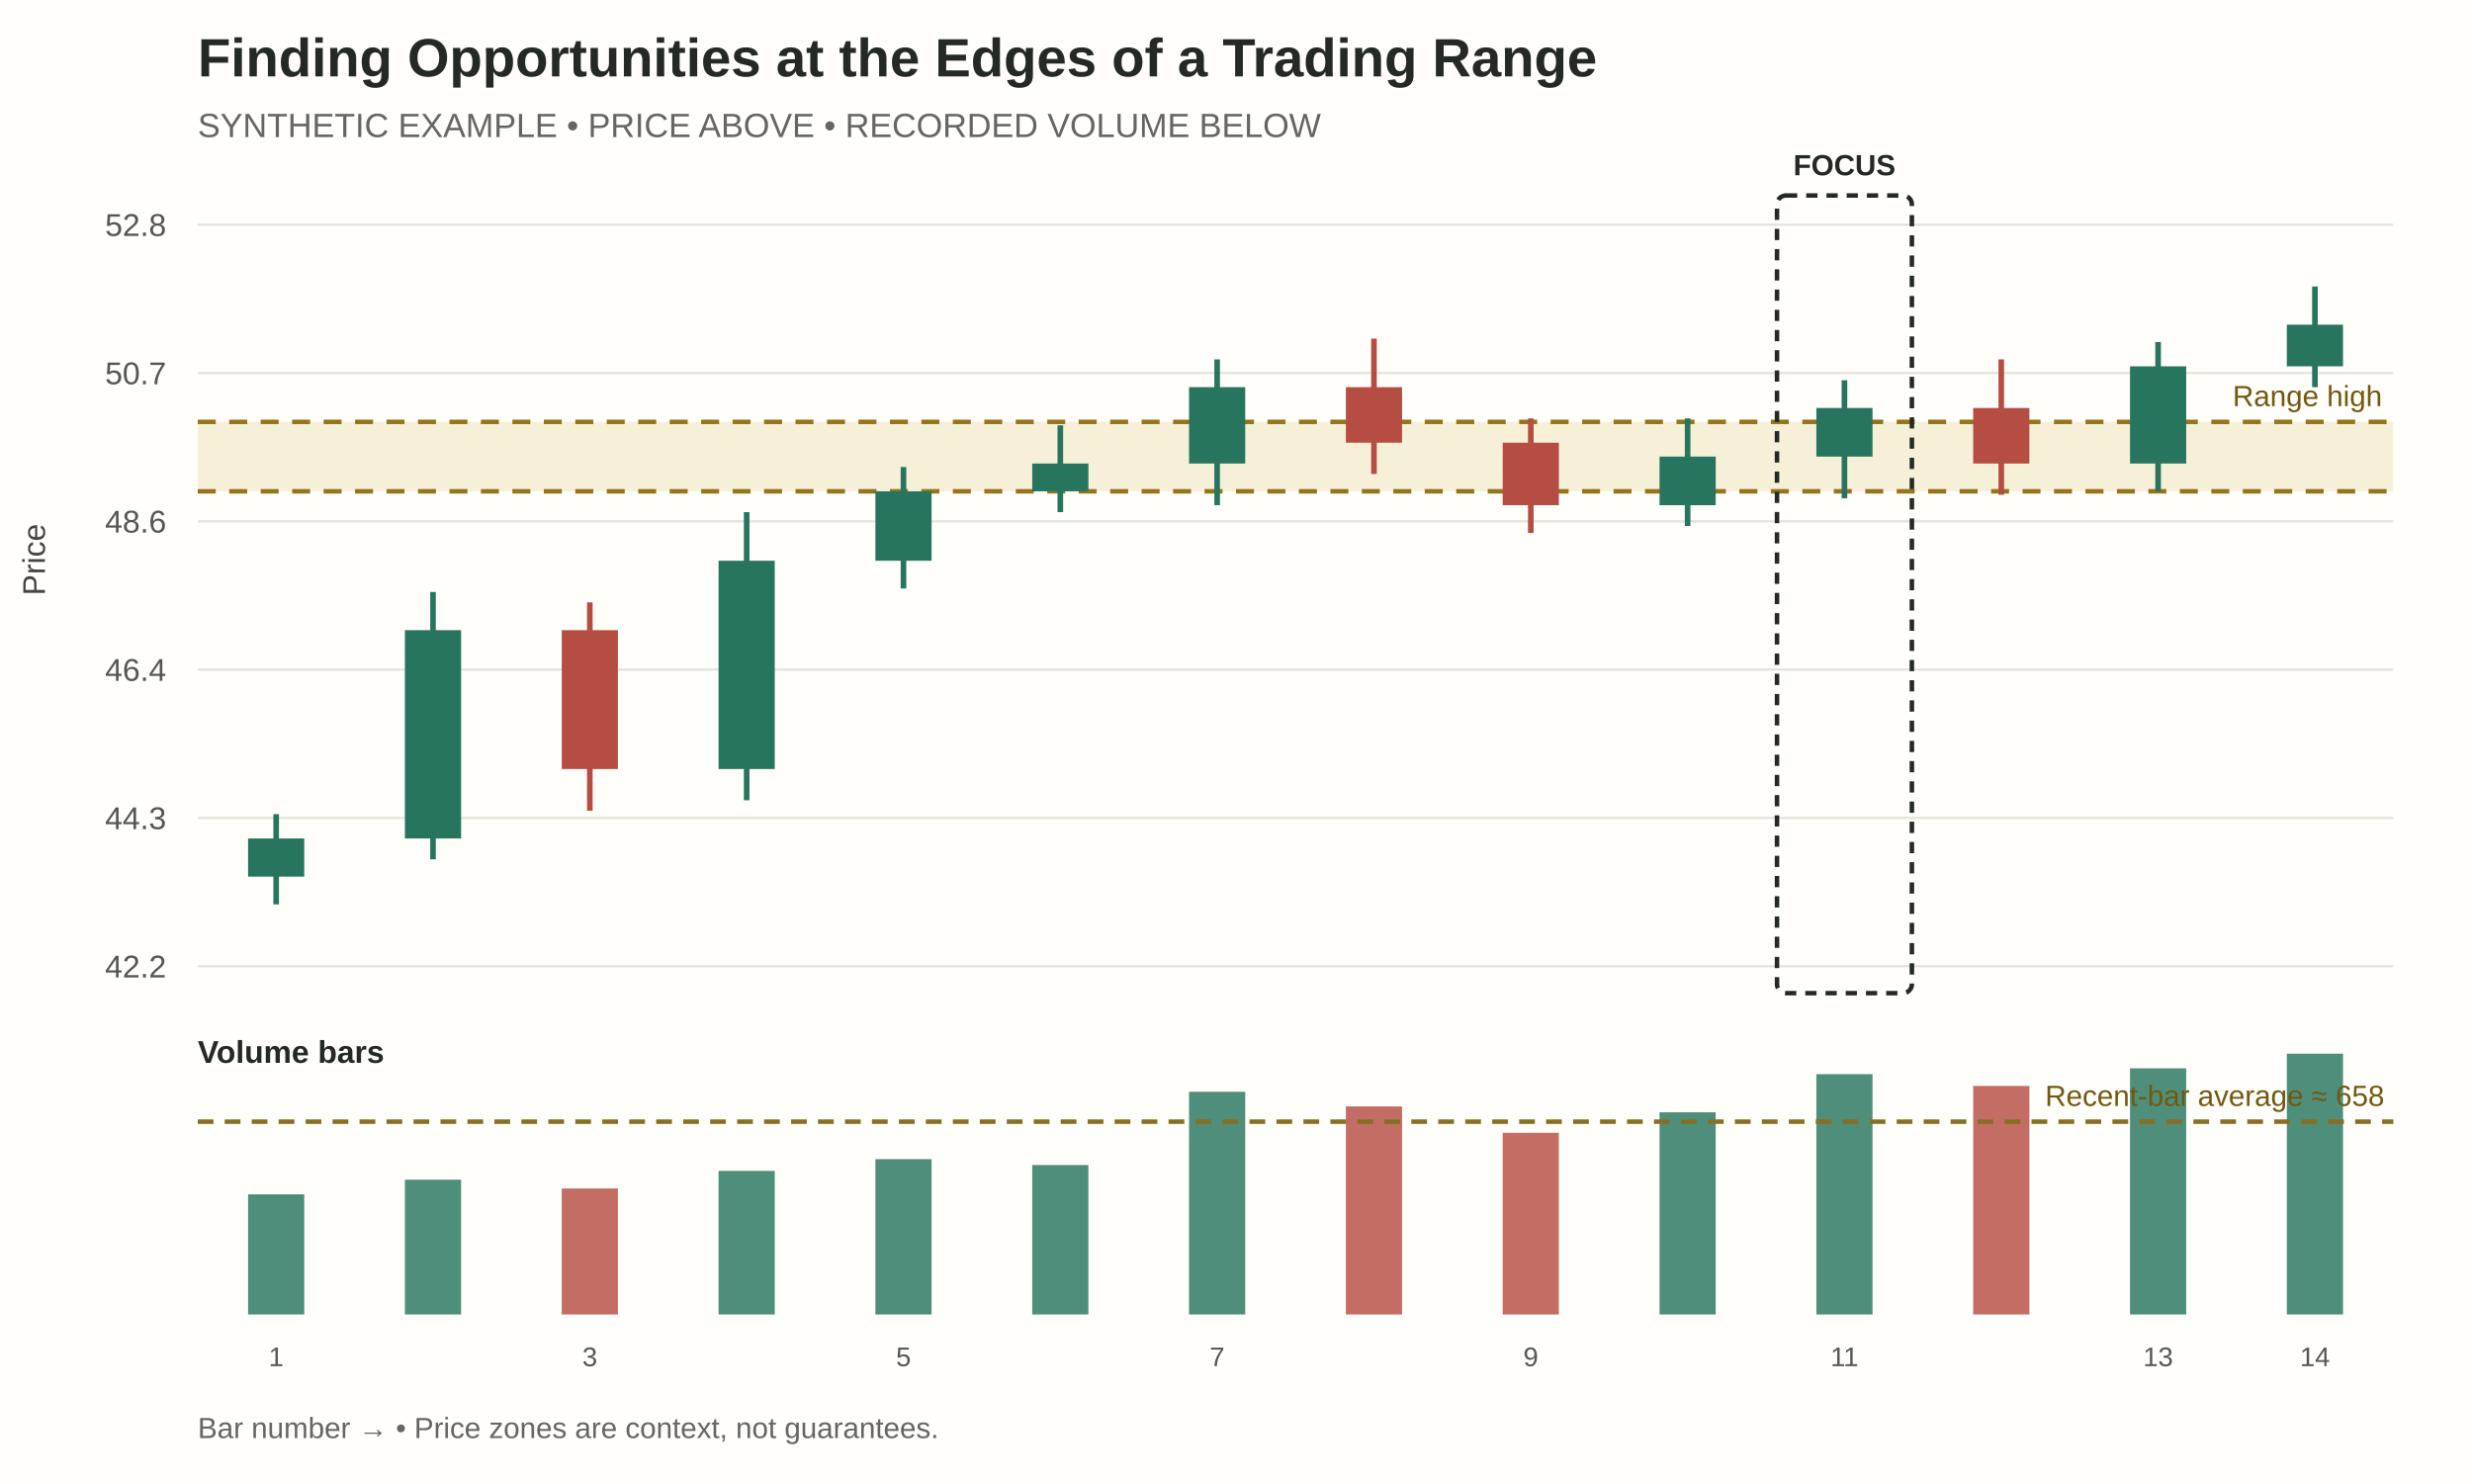
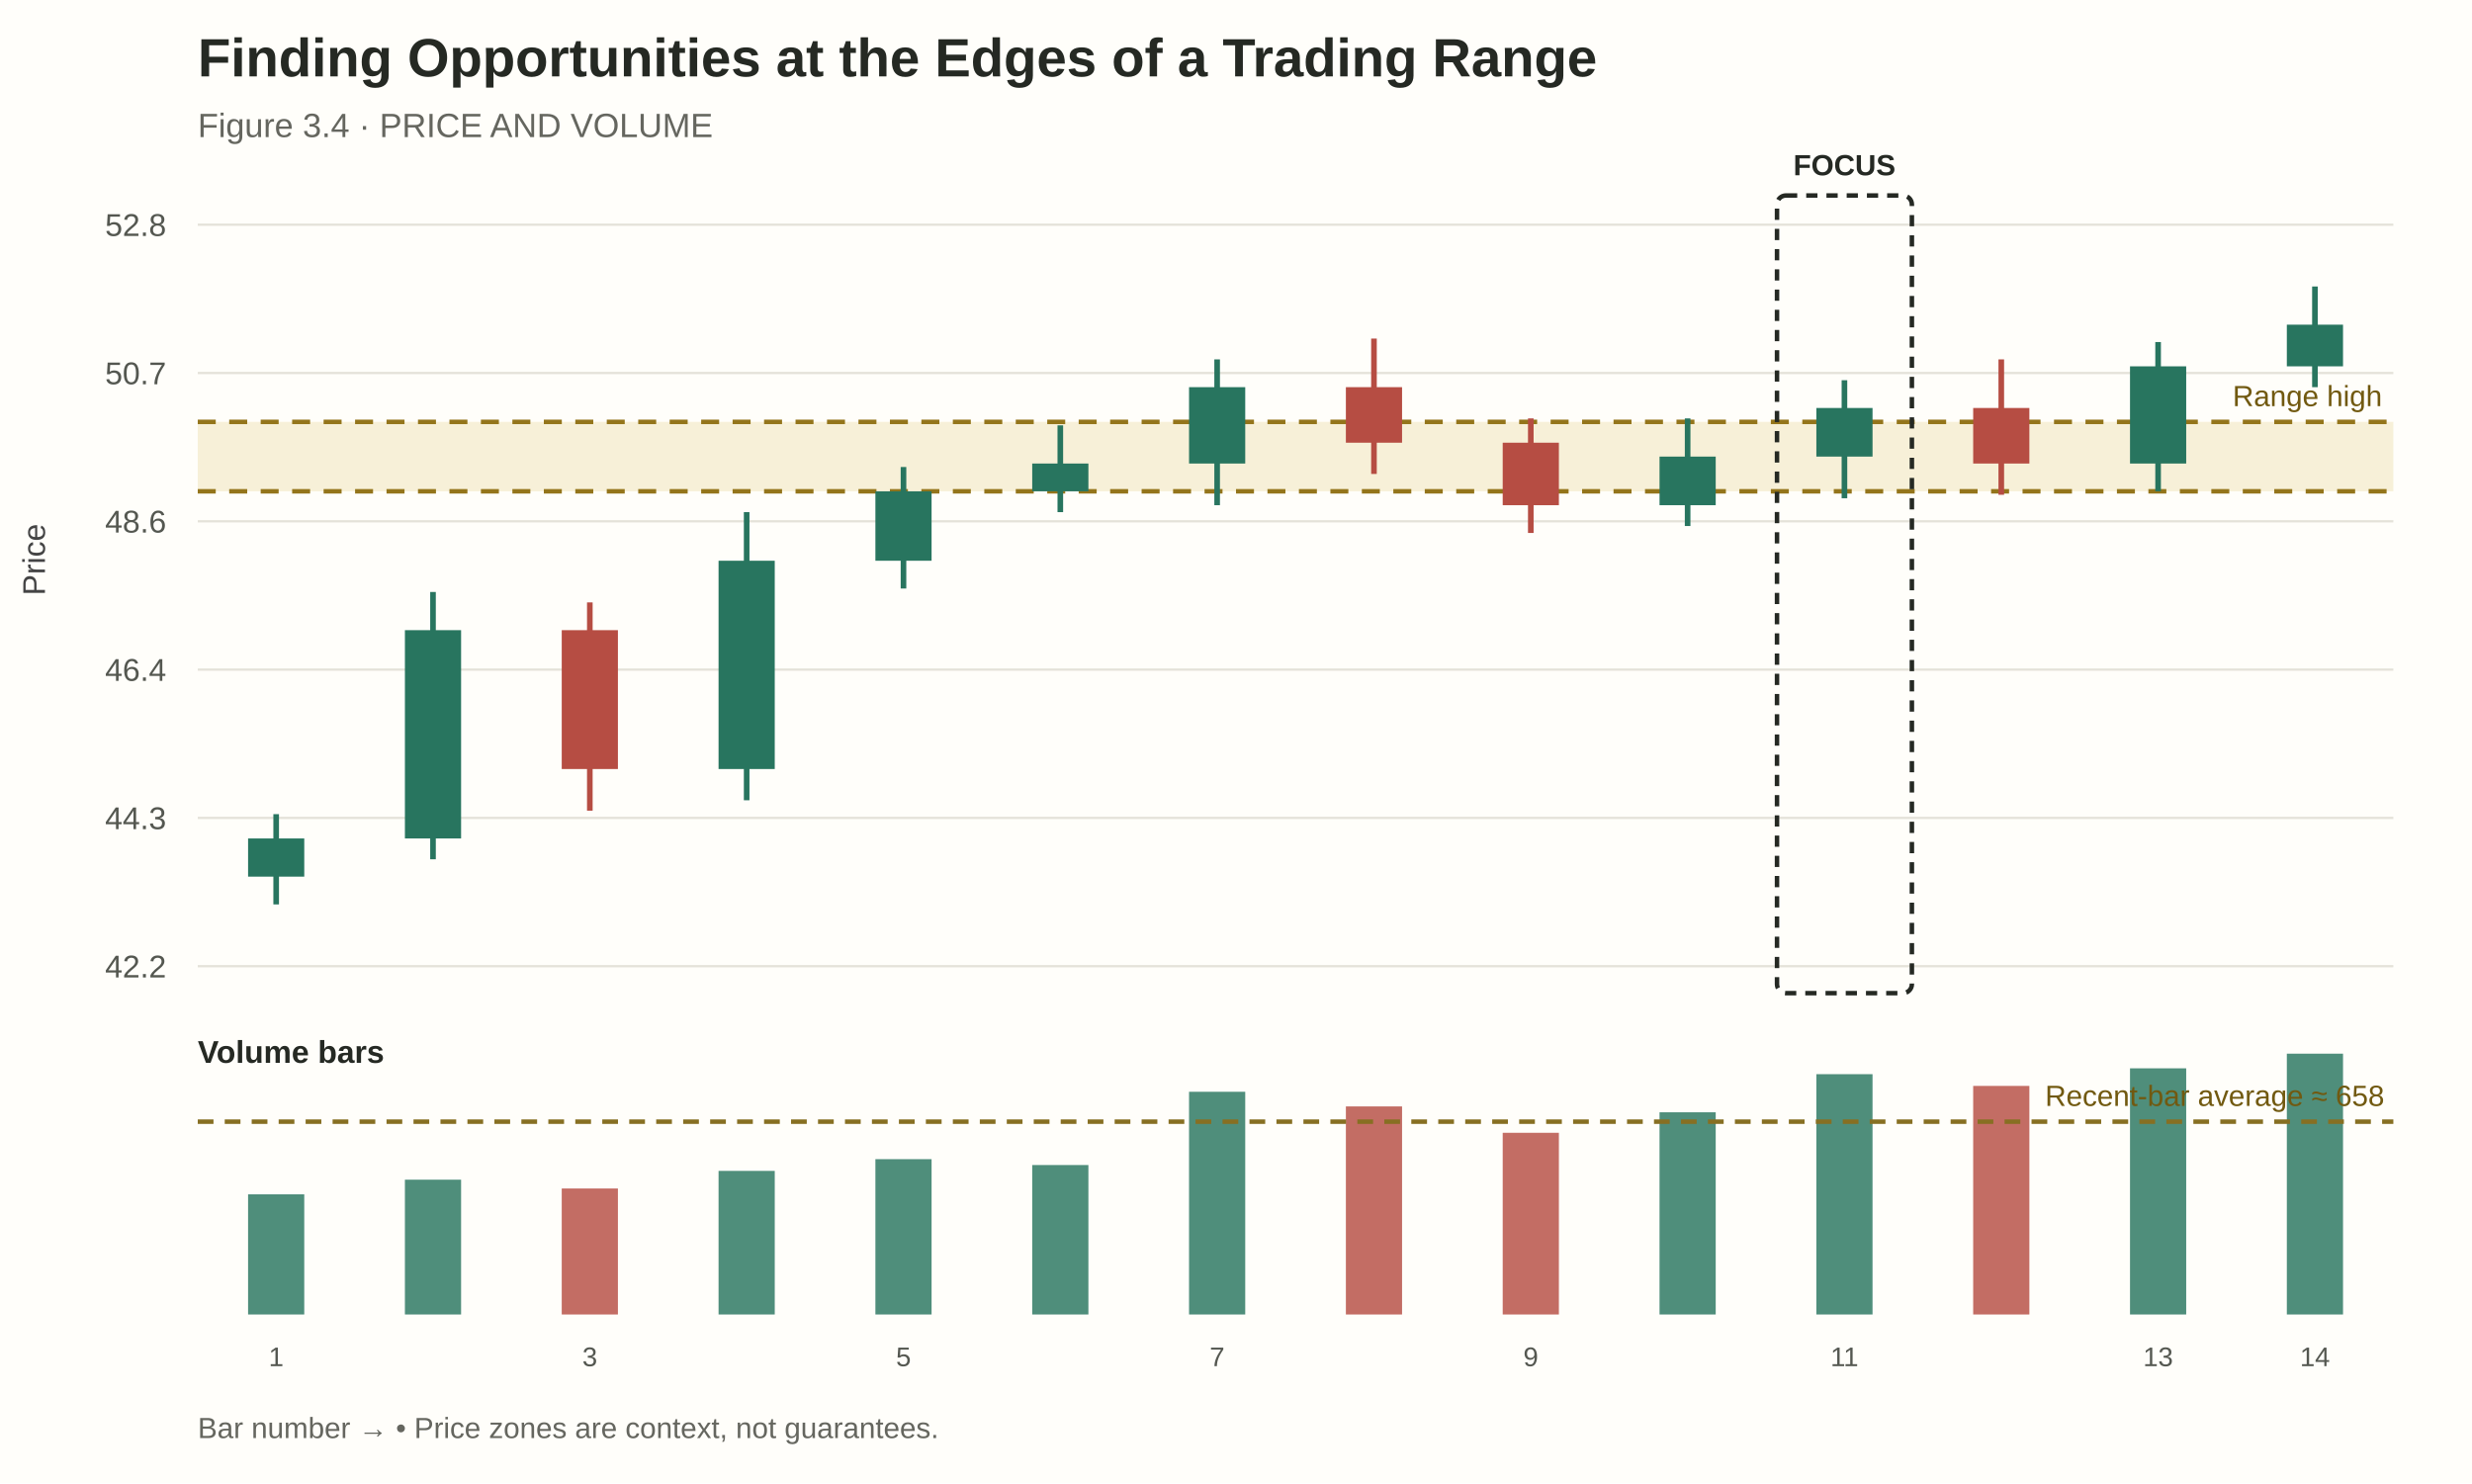
<svg xmlns="http://www.w3.org/2000/svg" role="img" aria-labelledby="chartTitle chartDesc" viewBox="0 0 1100 660" width="1100" height="660">
  <rect width="100%" height="100%" fill="#fffefa" />
  <text x="88" y="34" font-family="Arial,sans-serif" font-size="24" font-weight="700" fill="#252923">Finding Opportunities at the Edges of a Trading Range</text>
-   <text x="88" y="61" font-family="Arial,sans-serif" font-size="15" fill="#65665f">SYNTHETIC EXAMPLE • PRICE ABOVE • RECORDED VOLUME BELOW</text>
+   <text x="88" y="61" font-family="Arial,sans-serif" font-size="15" fill="#65665f">Figure 3.4 · PRICE AND VOLUME</text>
  <line x1="88" x2="1065" y1="430" y2="430" stroke="#e4e2d9" />
  <text x="74" y="435" text-anchor="end" font-family="Arial,sans-serif" font-size="14" fill="#545750">42.2</text>
  <line x1="88" x2="1065" y1="364" y2="364" stroke="#e4e2d9" />
  <text x="74" y="369" text-anchor="end" font-family="Arial,sans-serif" font-size="14" fill="#545750">44.3</text>
  <line x1="88" x2="1065" y1="298" y2="298" stroke="#e4e2d9" />
  <text x="74" y="303" text-anchor="end" font-family="Arial,sans-serif" font-size="14" fill="#545750">46.4</text>
  <line x1="88" x2="1065" y1="232" y2="232" stroke="#e4e2d9" />
  <text x="74" y="237" text-anchor="end" font-family="Arial,sans-serif" font-size="14" fill="#545750">48.6</text>
  <line x1="88" x2="1065" y1="166" y2="166" stroke="#e4e2d9" />
  <text x="74" y="171" text-anchor="end" font-family="Arial,sans-serif" font-size="14" fill="#545750">50.7</text>
  <line x1="88" x2="1065" y1="100" y2="100" stroke="#e4e2d9" />
  <text x="74" y="105" text-anchor="end" font-family="Arial,sans-serif" font-size="14" fill="#545750">52.8</text>
  <rect x="88" y="187.753" width="977" height="30.899" fill="#dfc66b" opacity=".24" />
  <line x1="88" x2="1065" y1="187.753" y2="187.753" stroke="#94751b" stroke-width="2" stroke-dasharray="8 6" />
  <line x1="88" x2="1065" y1="218.652" y2="218.652" stroke="#94751b" stroke-width="2" stroke-dasharray="8 6" />
  <text x="1060" y="180.753" text-anchor="end" font-family="Arial,sans-serif" font-size="13" fill="#715910">Range high</text>
  <text x="20" y="265" transform="rotate(-90 20 265)" font-family="Arial,sans-serif" font-size="14" fill="#444">Price</text>
  <line x1="122.893" x2="122.893" y1="362.331" y2="402.5" stroke="#28755f" stroke-width="2.5" />
  <rect x="110.393" y="373.146" width="25" height="16.994" fill="#28755f" />
  <rect x="110.393" y="531.529" width="25" height="53.471" fill="#28755f" opacity=".82" />
  <text x="122.893" y="608" text-anchor="middle" font-family="Arial,sans-serif" font-size="12" fill="#545750">1</text>
  <line x1="192.679" x2="192.679" y1="263.455" y2="382.416" stroke="#28755f" stroke-width="2.5" />
  <rect x="180.179" y="280.449" width="25" height="92.697" fill="#28755f" />
  <rect x="180.179" y="525.008" width="25" height="59.992" fill="#28755f" opacity=".82" />
  <line x1="262.464" x2="262.464" y1="268.09" y2="360.787" stroke="#b64d43" stroke-width="2.5" />
  <rect x="249.964" y="280.449" width="25" height="61.798" fill="#b64d43" />
  <rect x="249.964" y="528.921" width="25" height="56.079" fill="#b64d43" opacity=".82" />
  <text x="262.464" y="608" text-anchor="middle" font-family="Arial,sans-serif" font-size="12" fill="#545750">3</text>
  <line x1="332.25" x2="332.25" y1="227.921" y2="356.152" stroke="#28755f" stroke-width="2.5" />
  <rect x="319.75" y="249.551" width="25" height="92.697" fill="#28755f" />
  <rect x="319.75" y="521.096" width="25" height="63.904" fill="#28755f" opacity=".82" />
  <line x1="402.036" x2="402.036" y1="207.837" y2="261.91" stroke="#28755f" stroke-width="2.5" />
  <rect x="389.536" y="218.652" width="25" height="30.899" fill="#28755f" />
  <rect x="389.536" y="515.879" width="25" height="69.121" fill="#28755f" opacity=".82" />
  <text x="402.036" y="608" text-anchor="middle" font-family="Arial,sans-serif" font-size="12" fill="#545750">5</text>
  <line x1="471.821" x2="471.821" y1="189.298" y2="227.921" stroke="#28755f" stroke-width="2.5" />
  <rect x="459.321" y="206.292" width="25" height="12.36" fill="#28755f" />
  <rect x="459.321" y="518.487" width="25" height="66.513" fill="#28755f" opacity=".82" />
  <line x1="541.607" x2="541.607" y1="159.944" y2="224.831" stroke="#28755f" stroke-width="2.5" />
  <rect x="529.107" y="172.303" width="25" height="33.989" fill="#28755f" />
  <rect x="529.107" y="485.883" width="25" height="99.117" fill="#28755f" opacity=".82" />
  <text x="541.607" y="608" text-anchor="middle" font-family="Arial,sans-serif" font-size="12" fill="#545750">7</text>
  <line x1="611.393" x2="611.393" y1="150.674" y2="210.927" stroke="#b64d43" stroke-width="2.5" />
  <rect x="598.893" y="172.303" width="25" height="24.719" fill="#b64d43" />
  <rect x="598.893" y="492.404" width="25" height="92.596" fill="#b64d43" opacity=".82" />
  <line x1="681.179" x2="681.179" y1="186.208" y2="237.191" stroke="#b64d43" stroke-width="2.5" />
  <rect x="668.679" y="197.022" width="25" height="27.809" fill="#b64d43" />
  <rect x="668.679" y="504.141" width="25" height="80.859" fill="#b64d43" opacity=".82" />
  <text x="681.179" y="608" text-anchor="middle" font-family="Arial,sans-serif" font-size="12" fill="#545750">9</text>
  <line x1="750.964" x2="750.964" y1="186.208" y2="234.101" stroke="#28755f" stroke-width="2.5" />
  <rect x="738.464" y="203.202" width="25" height="21.629" fill="#28755f" />
  <rect x="738.464" y="495.012" width="25" height="89.988" fill="#28755f" opacity=".82" />
  <line x1="820.75" x2="820.75" y1="169.213" y2="221.742" stroke="#28755f" stroke-width="2.5" />
  <rect x="808.25" y="181.573" width="25" height="21.629" fill="#28755f" />
  <rect x="808.25" y="478.058" width="25" height="106.942" fill="#28755f" opacity=".82" />
  <rect x="790.742" y="87" width="60.016" height="355" fill="none" stroke="#252923" stroke-width="2" stroke-dasharray="5 4" rx="4" />
  <text x="820.75" y="78" text-anchor="middle" font-family="Arial,sans-serif" font-size="13" font-weight="700" fill="#252923">FOCUS</text>
  <text x="820.75" y="608" text-anchor="middle" font-family="Arial,sans-serif" font-size="12" fill="#545750">11</text>
  <line x1="890.536" x2="890.536" y1="159.944" y2="220.197" stroke="#b64d43" stroke-width="2.5" />
  <rect x="878.036" y="181.573" width="25" height="24.719" fill="#b64d43" />
  <rect x="878.036" y="483.274" width="25" height="101.726" fill="#b64d43" opacity=".82" />
  <line x1="960.321" x2="960.321" y1="152.219" y2="218.652" stroke="#28755f" stroke-width="2.5" />
  <rect x="947.821" y="163.034" width="25" height="43.258" fill="#28755f" />
  <rect x="947.821" y="475.449" width="25" height="109.551" fill="#28755f" opacity=".82" />
  <text x="960.321" y="608" text-anchor="middle" font-family="Arial,sans-serif" font-size="12" fill="#545750">13</text>
  <line x1="1030.107" x2="1030.107" y1="127.5" y2="172.303" stroke="#28755f" stroke-width="2.5" />
  <rect x="1017.607" y="144.494" width="25" height="18.539" fill="#28755f" />
  <rect x="1017.607" y="468.929" width="25" height="116.071" fill="#28755f" opacity=".82" />
  <text x="1030.107" y="608" text-anchor="middle" font-family="Arial,sans-serif" font-size="12" fill="#545750">14</text>
  <line x1="88" x2="1065" y1="499.185" y2="499.185" stroke="#876f22" stroke-width="2" stroke-dasharray="7 5" />
  <text x="1061" y="492.185" text-anchor="end" font-family="Arial,sans-serif" font-size="13" fill="#715910">Recent-bar average ≈ 658</text>
  <text x="88" y="473" font-family="Arial,sans-serif" font-size="14" font-weight="700" fill="#252923">Volume bars</text>
  <text x="88" y="640" font-family="Arial,sans-serif" font-size="13" fill="#65665f">Bar number → • Price zones are context, not guarantees.</text>
</svg>
